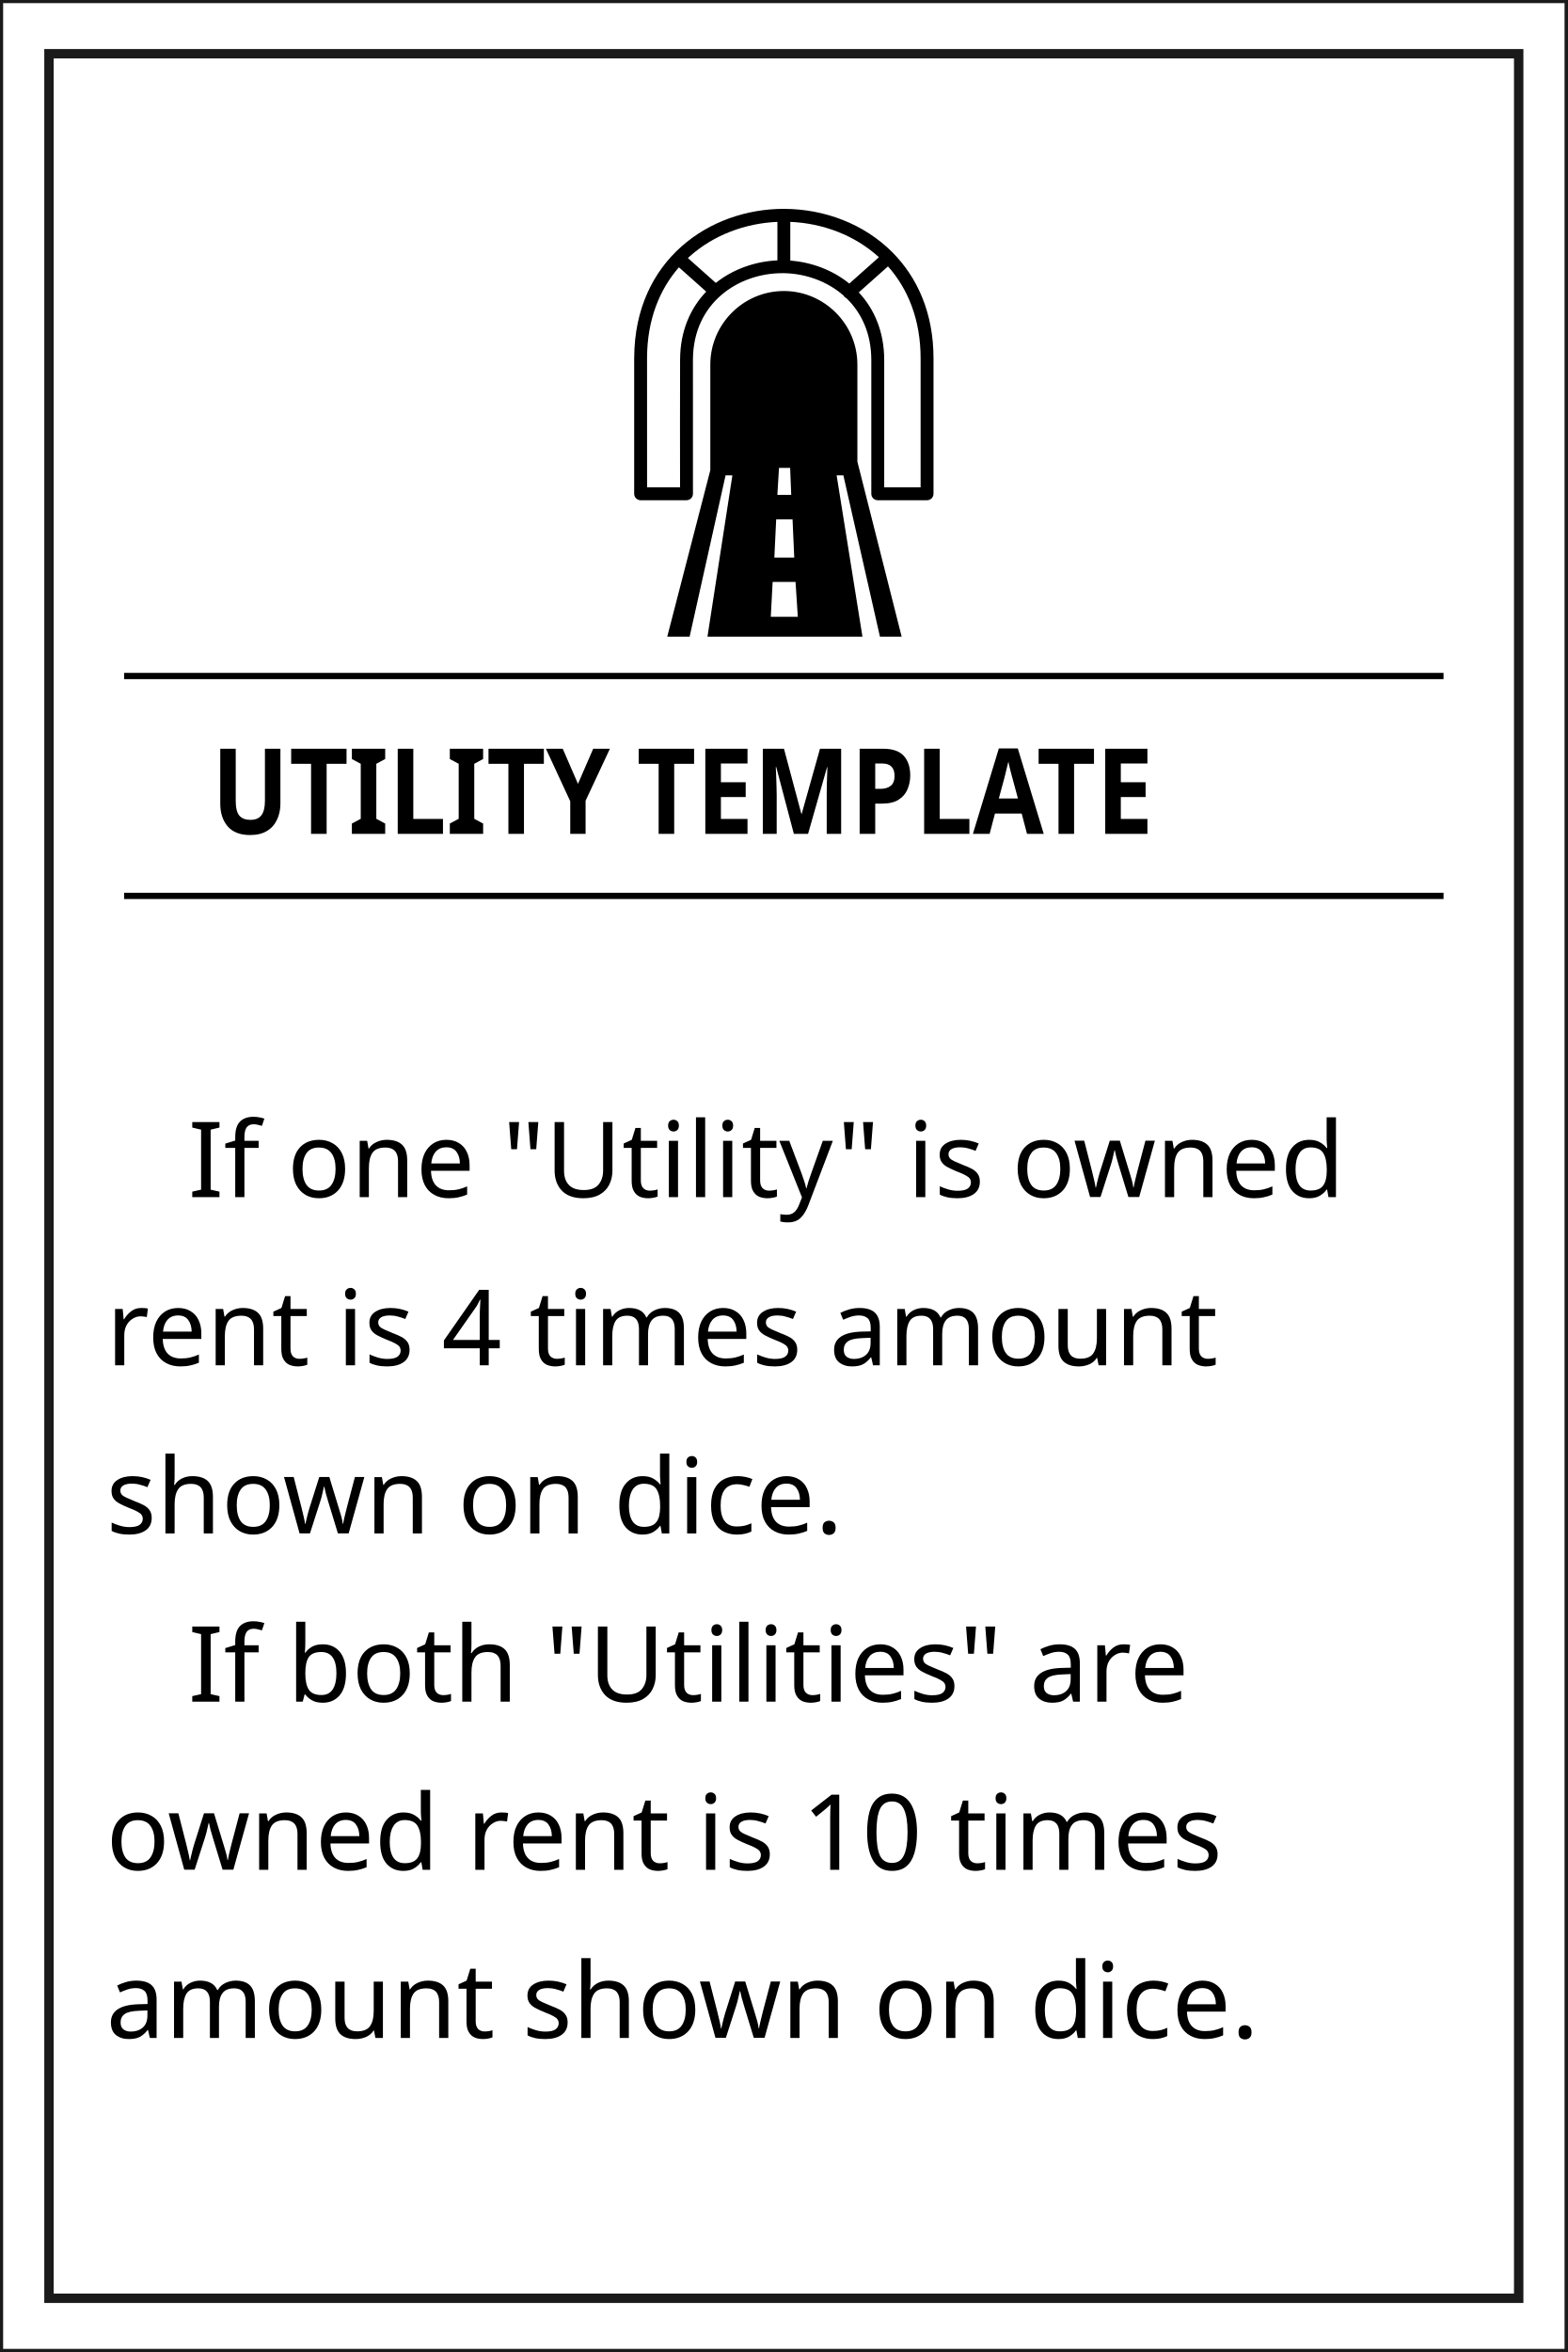
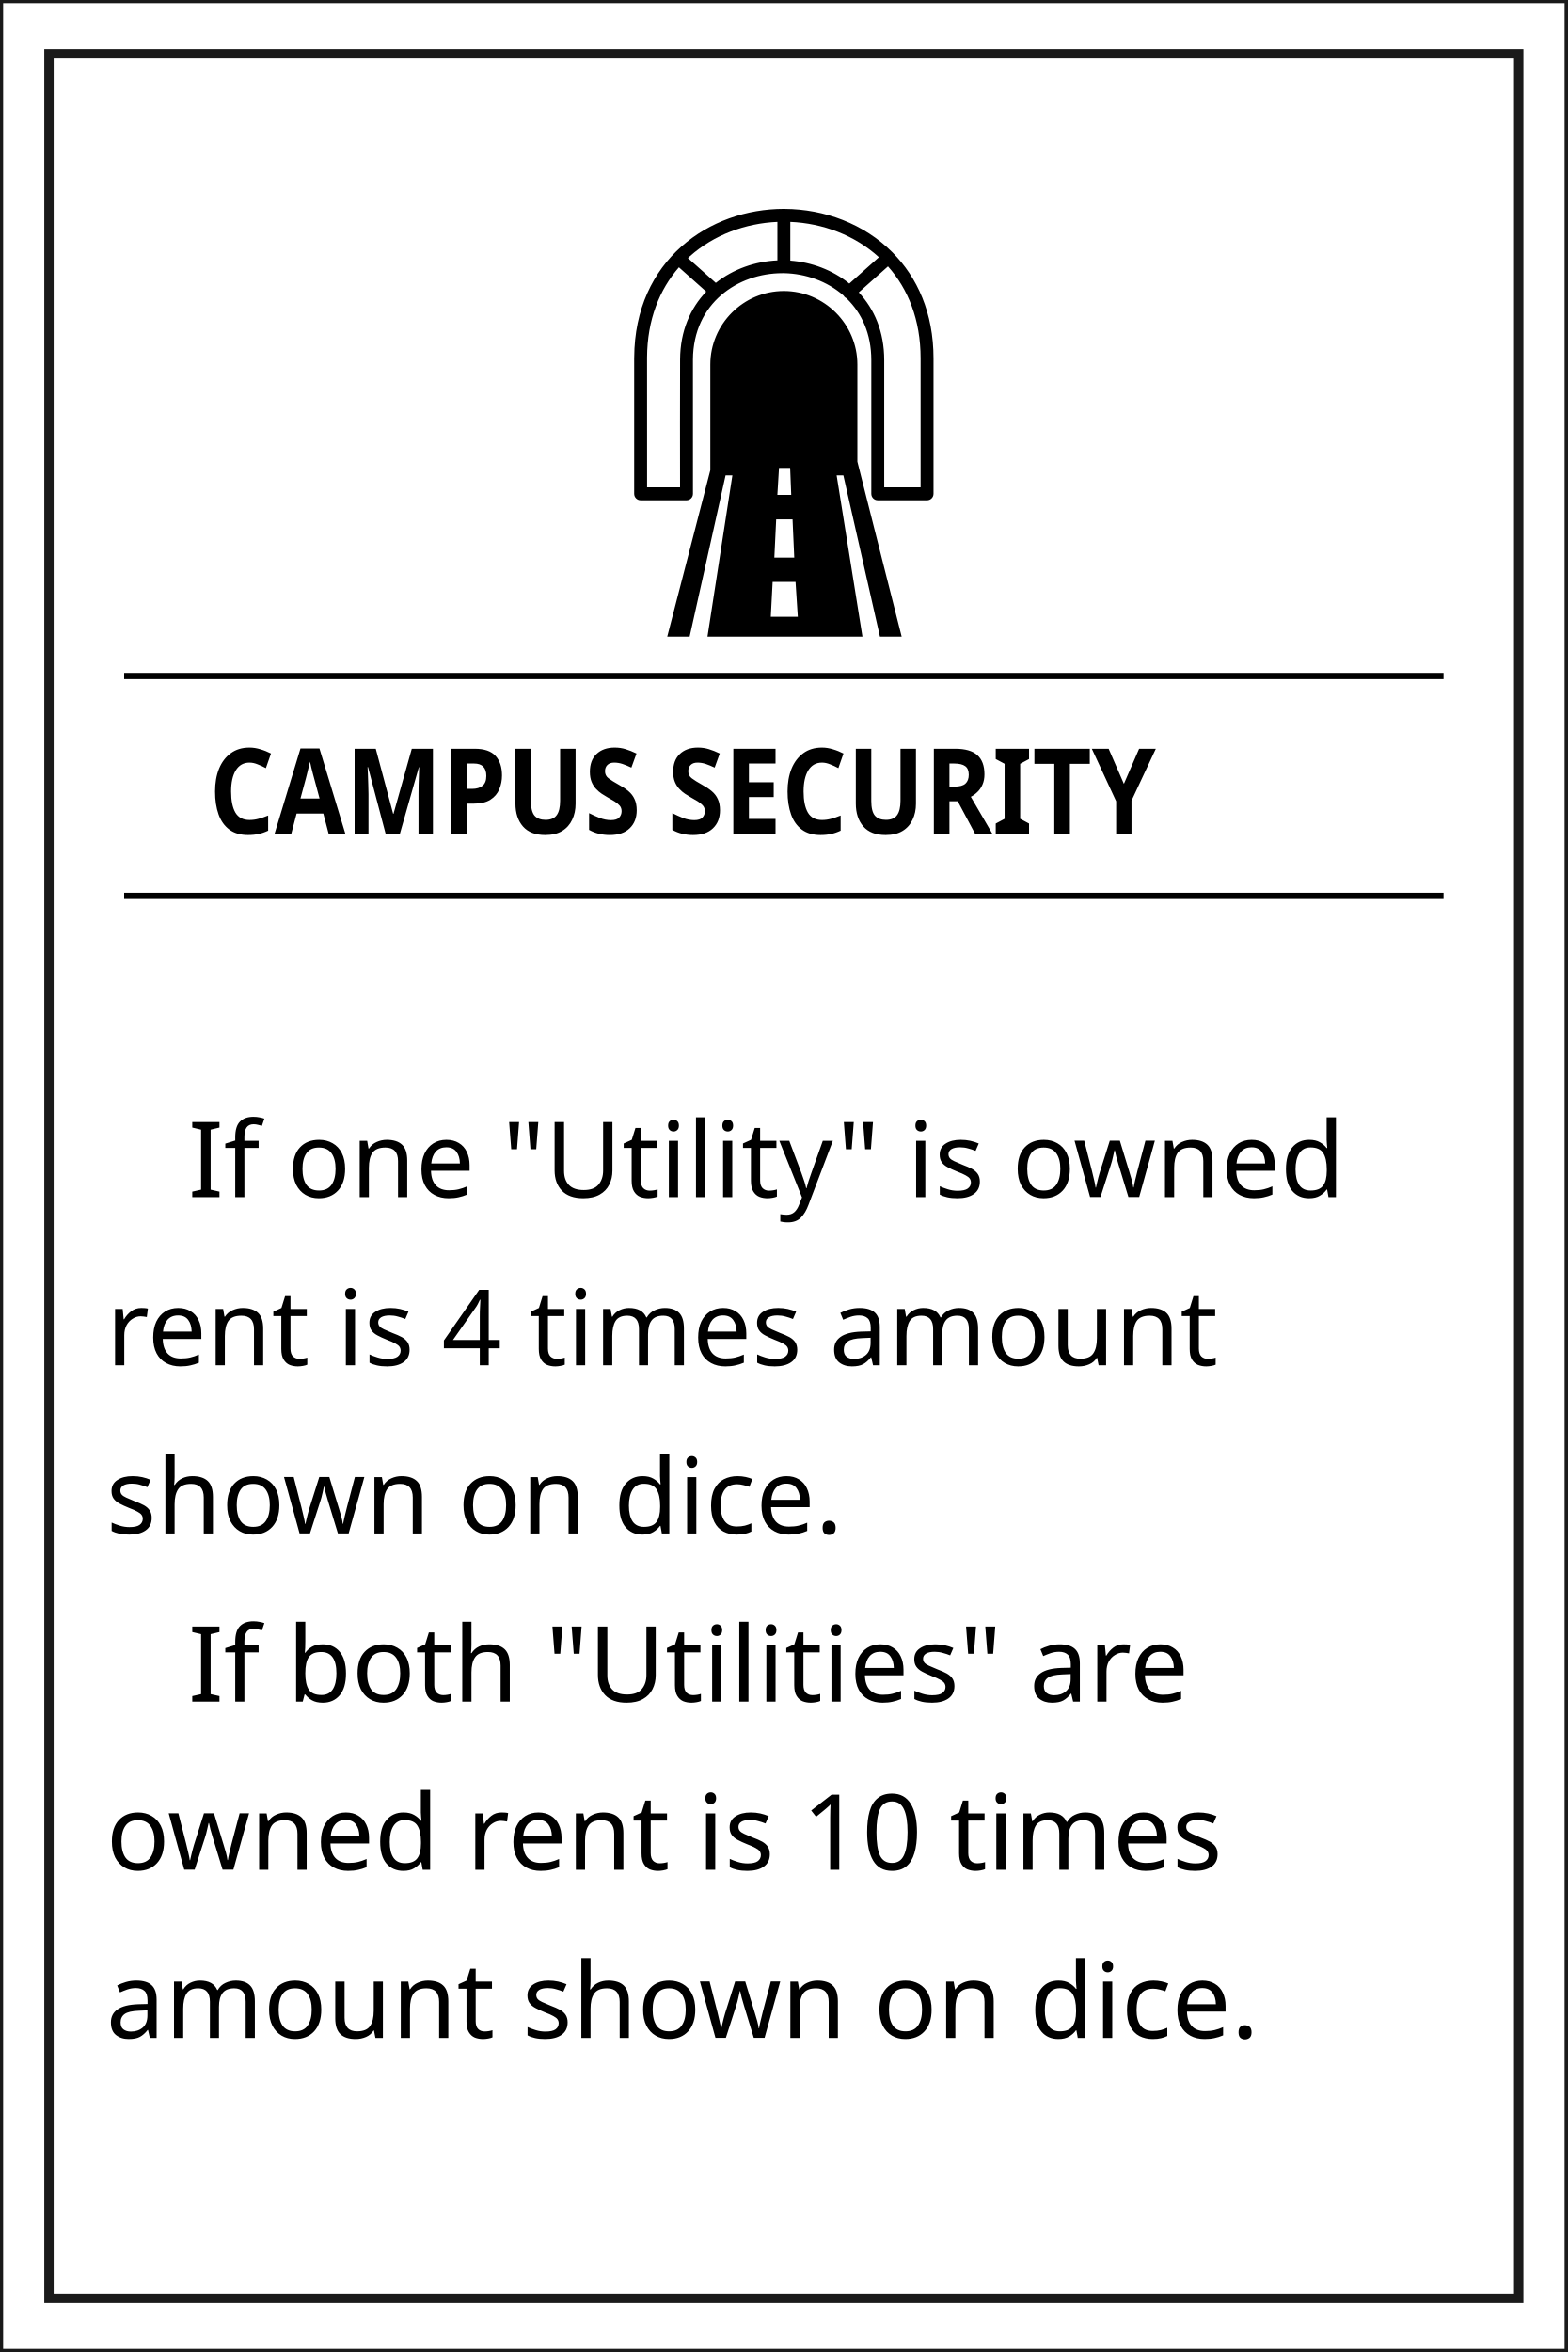
<svg xmlns="http://www.w3.org/2000/svg" width="200mm" height="300mm" viewBox="0 0 200 300" version="1.1" id="svg1" xml:space="preserve">
  <defs id="defs1">
    <rect x="640.711" y="884.551" width="91.575" height="223.402" id="rect3" />
    <linearGradient id="swatch1">
      <stop style="stop-color:#ffff00;stop-opacity:1;" offset="0" id="stop1" />
    </linearGradient>
  </defs>
  <g id="layer1">
    <rect style="fill:#ffffff;stroke:#1a1a1a;stroke-width:0.8;paint-order:markers fill stroke" id="rect2" width="200" height="300" x="0" y="0" />
    <rect style="fill:none;stroke:#1a1a1a;stroke-width:1.2;stroke-dasharray:none;paint-order:stroke fill markers" id="rect1" width="187.501" height="286.291" x="6.249" y="6.854" />
    <g id="g17" transform="translate(0.9512508,85.09581)">
      <g id="g6">
        <text xml:space="preserve" style="font-style:normal;font-weight:normal;font-size:10.583px;line-height:1.6;font-family:sans-serif;fill:#000000;fill-opacity:1;stroke:none;stroke-width:0.265" x="12.59" y="67.601" id="text1">
          <tspan x="12.59" y="67.601" style="font-style:normal;font-variant:normal;font-weight:normal;font-stretch:normal;font-size:13.406px;line-height:1.6;font-family:Sans;-inkscape-font-specification:'Sans, Normal';font-variant-ligatures:normal;font-variant-caps:normal;font-variant-numeric:normal;font-variant-east-asian:normal" id="tspan3">   If one "Utility" is owned</tspan>
          <tspan x="12.59" y="89.05" style="font-style:normal;font-variant:normal;font-weight:normal;font-stretch:normal;font-size:13.406px;line-height:1.6;font-family:Sans;-inkscape-font-specification:'Sans, Normal';font-variant-ligatures:normal;font-variant-caps:normal;font-variant-numeric:normal;font-variant-east-asian:normal" id="tspan4">rent is 4 times amount </tspan>
          <tspan x="12.59" y="110.499" style="font-style:normal;font-variant:normal;font-weight:normal;font-stretch:normal;font-size:13.406px;line-height:1.6;font-family:Sans;-inkscape-font-specification:'Sans, Normal';font-variant-ligatures:normal;font-variant-caps:normal;font-variant-numeric:normal;font-variant-east-asian:normal" id="tspan6">shown on dice.</tspan>
          <tspan x="12.59" y="131.948" style="font-style:normal;font-variant:normal;font-weight:normal;font-stretch:normal;font-size:13.406px;line-height:1.6;font-family:Sans;-inkscape-font-specification:'Sans, Normal';font-variant-ligatures:normal;font-variant-caps:normal;font-variant-numeric:normal;font-variant-east-asian:normal" id="tspan7">   If both "Utilities" are </tspan>
          <tspan x="12.59" y="153.397" style="font-style:normal;font-variant:normal;font-weight:normal;font-stretch:normal;font-size:13.406px;line-height:1.6;font-family:Sans;-inkscape-font-specification:'Sans, Normal';font-variant-ligatures:normal;font-variant-caps:normal;font-variant-numeric:normal;font-variant-east-asian:normal" id="tspan8">owned rent is 10 times </tspan>
          <tspan x="12.59" y="174.846" style="font-style:normal;font-variant:normal;font-weight:normal;font-stretch:normal;font-size:13.406px;line-height:1.6;font-family:Sans;-inkscape-font-specification:'Sans, Normal';font-variant-ligatures:normal;font-variant-caps:normal;font-variant-numeric:normal;font-variant-east-asian:normal" id="tspan9">amount shown on dice.</tspan>
        </text>
      </g>
    </g>
    <g id="g1" transform="translate(0,5.291667)">
      <path style="fill:none;stroke:#000000;stroke-width:0.8;stroke-linecap:butt;stroke-linejoin:miter;stroke-dasharray:none;stroke-opacity:1" d="M 15.84,108.98 H 184.16" id="path23" />
      <text xml:space="preserve" style="font-style:normal;font-weight:normal;font-size:14.111px;font-family:sans-serif;fill:#000000;fill-opacity:1;stroke:none;stroke-width:0.246" x="106.648" y="93.813" id="text50" transform="scale(0.9282208,1.07733)">
-         <tspan id="tspan50" style="font-weight:bold;font-size:14.111px;text-align:center;text-anchor:middle;stroke-width:0.246" x="106.648" y="93.813">UTILITY TEMPLATE</tspan>
+         <tspan id="tspan50" style="font-weight:bold;font-size:14.111px;text-align:center;text-anchor:middle;stroke-width:0.246" x="106.648" y="93.813">CAMPUS SECURITY</tspan>
      </text>
      <path style="fill:none;stroke:#000000;stroke-width:0.8;stroke-linecap:butt;stroke-linejoin:miter;stroke-dasharray:none;stroke-opacity:1" d="M 15.84,80.934 H 184.16" id="path1" />
    </g>
    <g style="clip-rule:evenodd;fill-rule:evenodd;image-rendering:optimizeQuality;shape-rendering:geometricPrecision;text-rendering:geometricPrecision" id="g7" transform="matrix(0.1066688,0,0,0.1066688,80.90628,26.63854)">
      <path d="m 358,178.8 v 161.92 c 0,4.26 -3.46,7.72 -7.72,7.72 h -58.96 c -4.25,0 -7.71,-3.46 -7.71,-7.72 V 180.87 c 0,-31.61 -11.58,-56.19 -29.14,-73.43 l -0.59,-0.57 a 7.845,7.845 0 0 1 -2.55,-1.89 c -0.37,-0.42 -0.69,-0.87 -0.96,-1.34 -19.6,-17.18 -45.5,-26.2 -71.04,-26.72 L 179,76.93 178.39,76.91 177.61,76.9 177,76.93 c -26.14,0 -52.81,8.88 -72.94,26.25 -20.02,17.28 -33.62,43.08 -33.78,77.04 l 0.02,160.5 c 0,4.26 -3.45,7.72 -7.71,7.72 H 7.72 C 3.46,348.44 0,344.98 0,340.72 V 178.8 l 0.03,-1.12 C 0.33,119.4 22.84,74.98 56.46,45.08 90,15.25 134.56,0 179.05,0 l 0.15,0.01 h 0.21 L 180,0.03 C 227.47,0.27 274.87,17.86 308.82,51.96 338.6,81.88 358,124.37 358,178.8 Z M 39.55,511.55 91.06,312.51 V 186.19 c 0,-48.37 39.57,-87.94 87.94,-87.94 48.37,0 87.95,39.57 87.95,87.94 V 302.28 L 319.9,511.55 H 293.93 L 250.2,318.68 h -8.06 l 30.87,192.87 H 87.66 l 29.8,-192.87 h -8.15 L 66.32,511.55 Z M 64.25,58.83 97.62,88.55 c 21.02,-16.7 47.43,-25.78 73.67,-26.93 V 15.57 c -38.25,1.68 -75.9,15.51 -104.58,41.02 -0.83,0.74 -1.65,1.49 -2.46,2.24 z M 86.16,98.98 53.51,69.91 C 30.39,96.4 15.63,132.45 15.4,177.71 l 0.03,155.3 h 39.44 c 0,-50.94 -0.19,-101.94 0.04,-152.85 0.17,-34.36 12.45,-61.53 31.25,-81.18 z M 186.72,15.57 v 46.32 c 25.3,1.89 50.49,11.14 70.58,27.46 L 292.7,57.83 C 263.83,31.49 225.57,17.22 186.72,15.57 Z m 116.83,53.24 -34.93,31.1 c 18.46,19.74 30.42,46.85 30.42,80.96 v 152.14 h 43.53 V 178.8 c 0,-46.43 -15.19,-83.22 -39.02,-109.99 z M 173.21,309.75 h 13.33 l 1.29,32.25 h -16.57 l 1.41,-23.32 z m -3.37,61.55 h 19.57 l 2.04,45.72 h -23.81 z m -4.25,74.82 h 27.4 l 2.71,41.68 h -32.31 z" id="path1-5" />
    </g>
  </g>
</svg>
